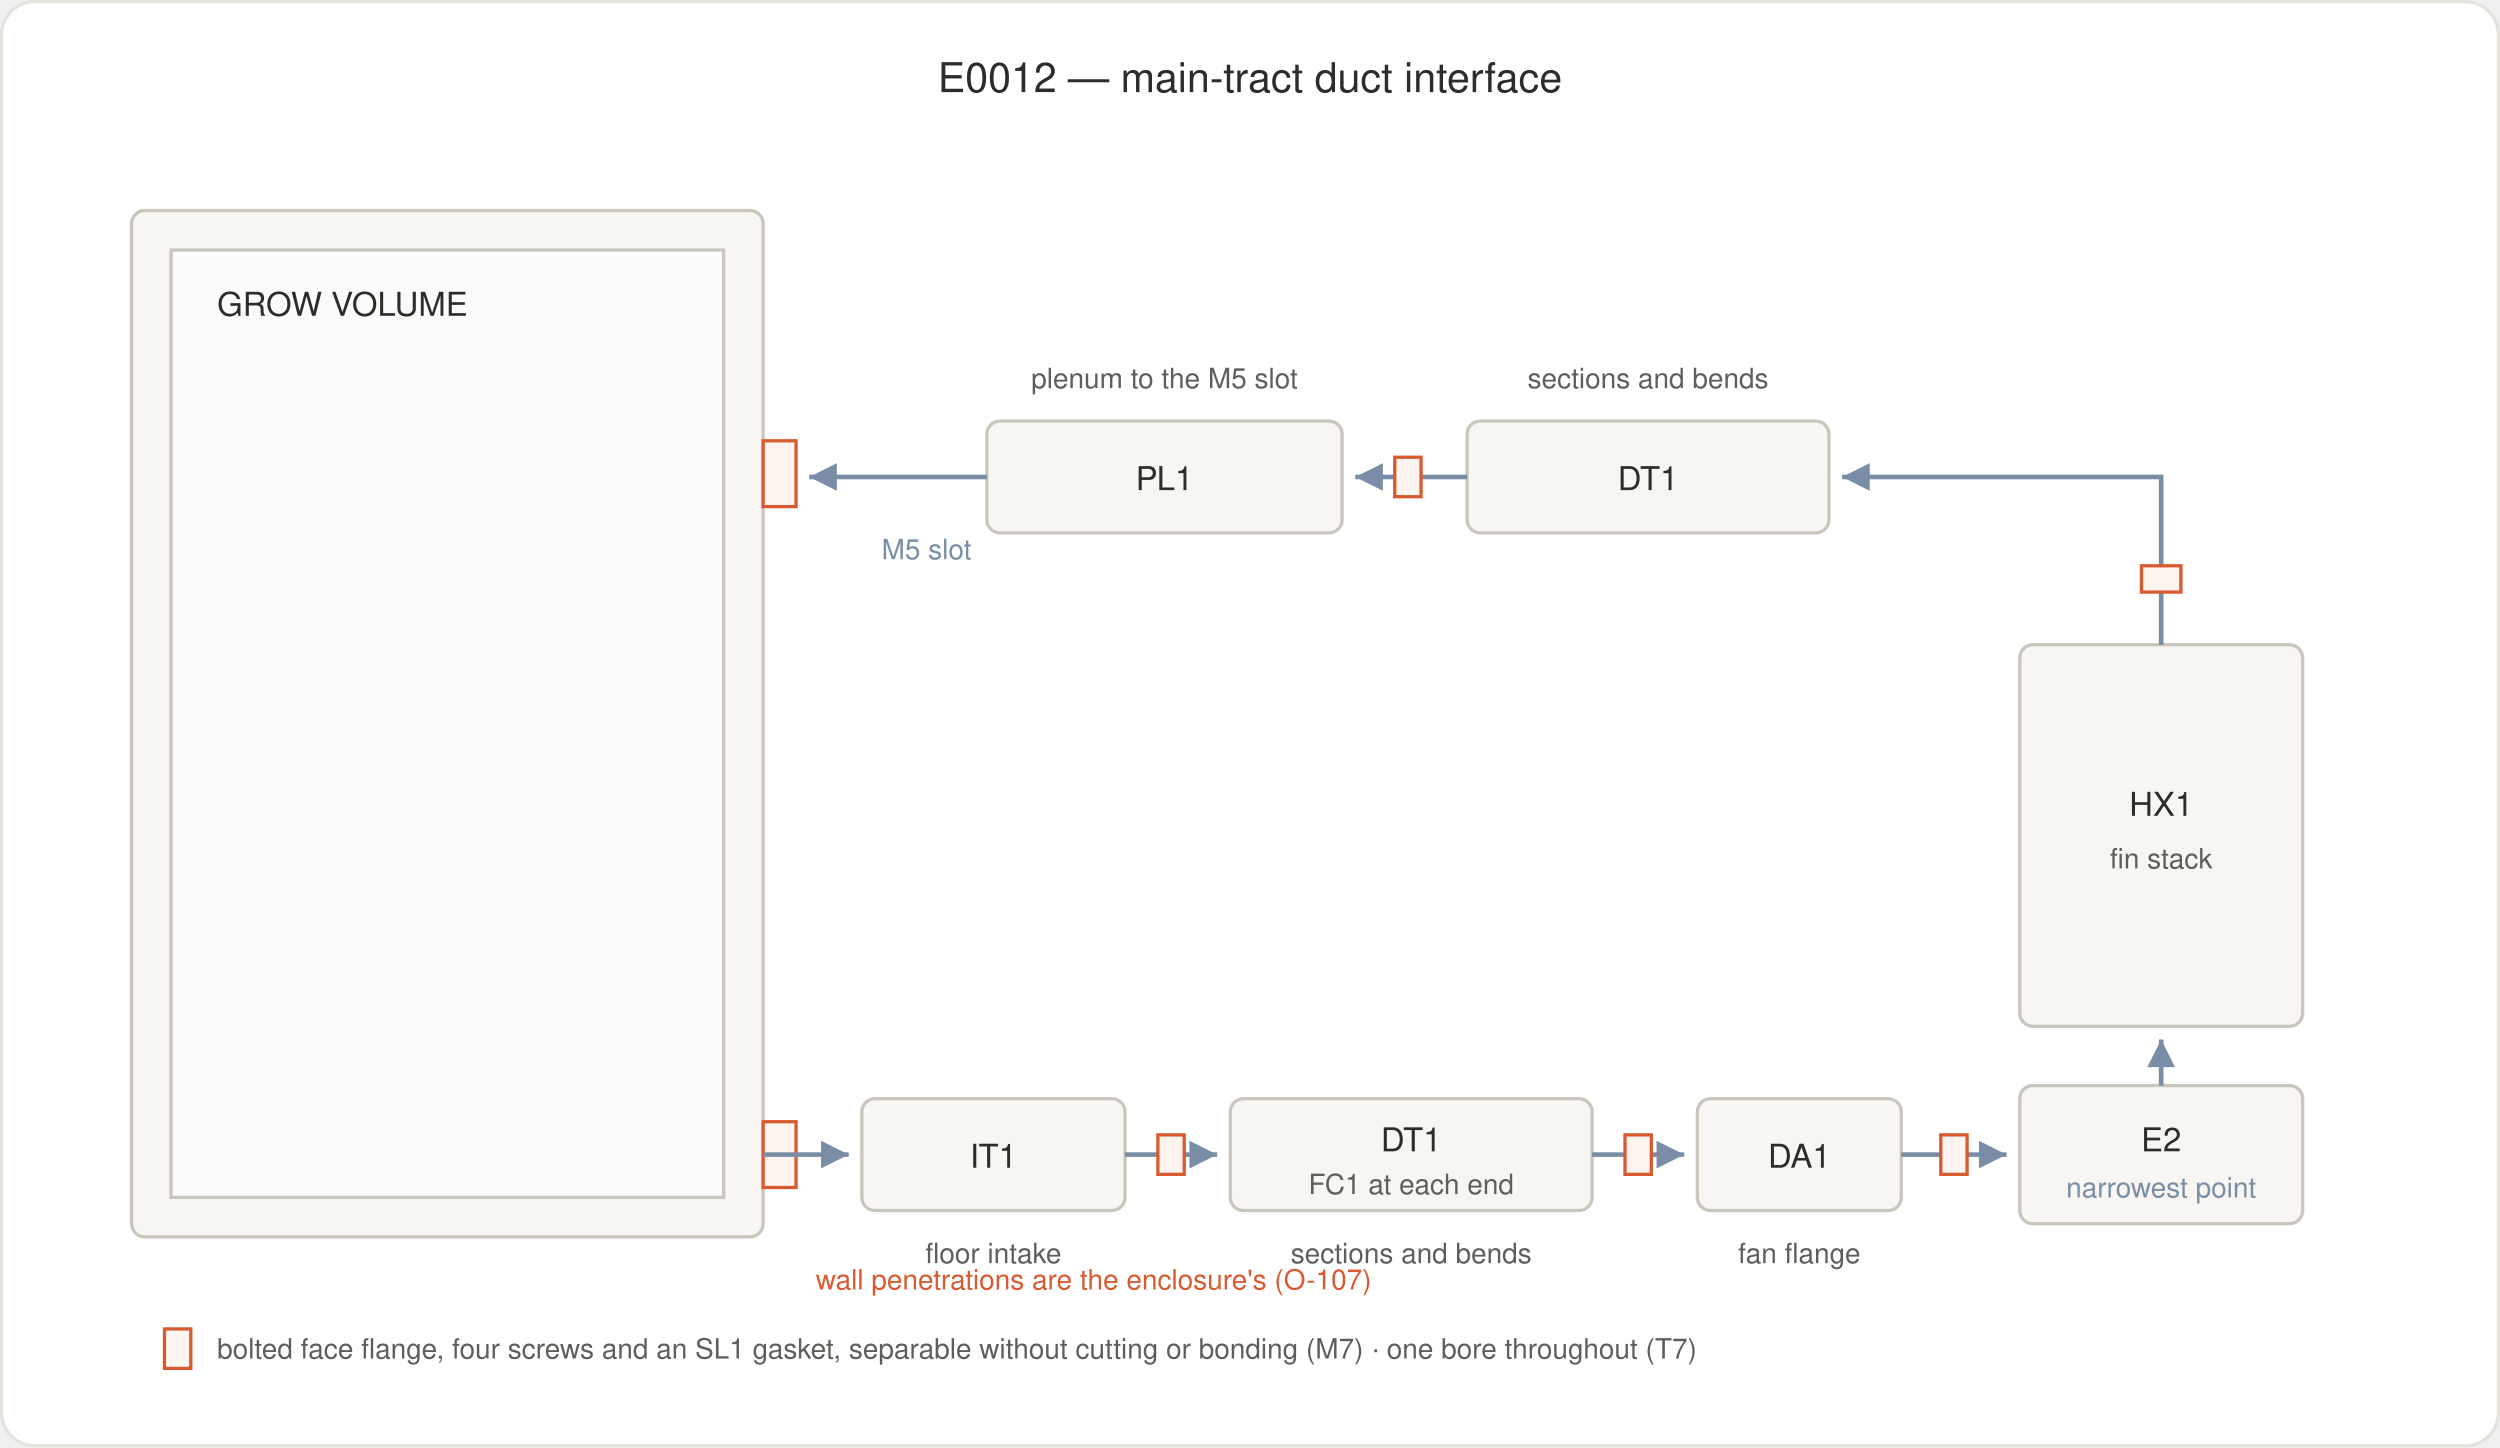
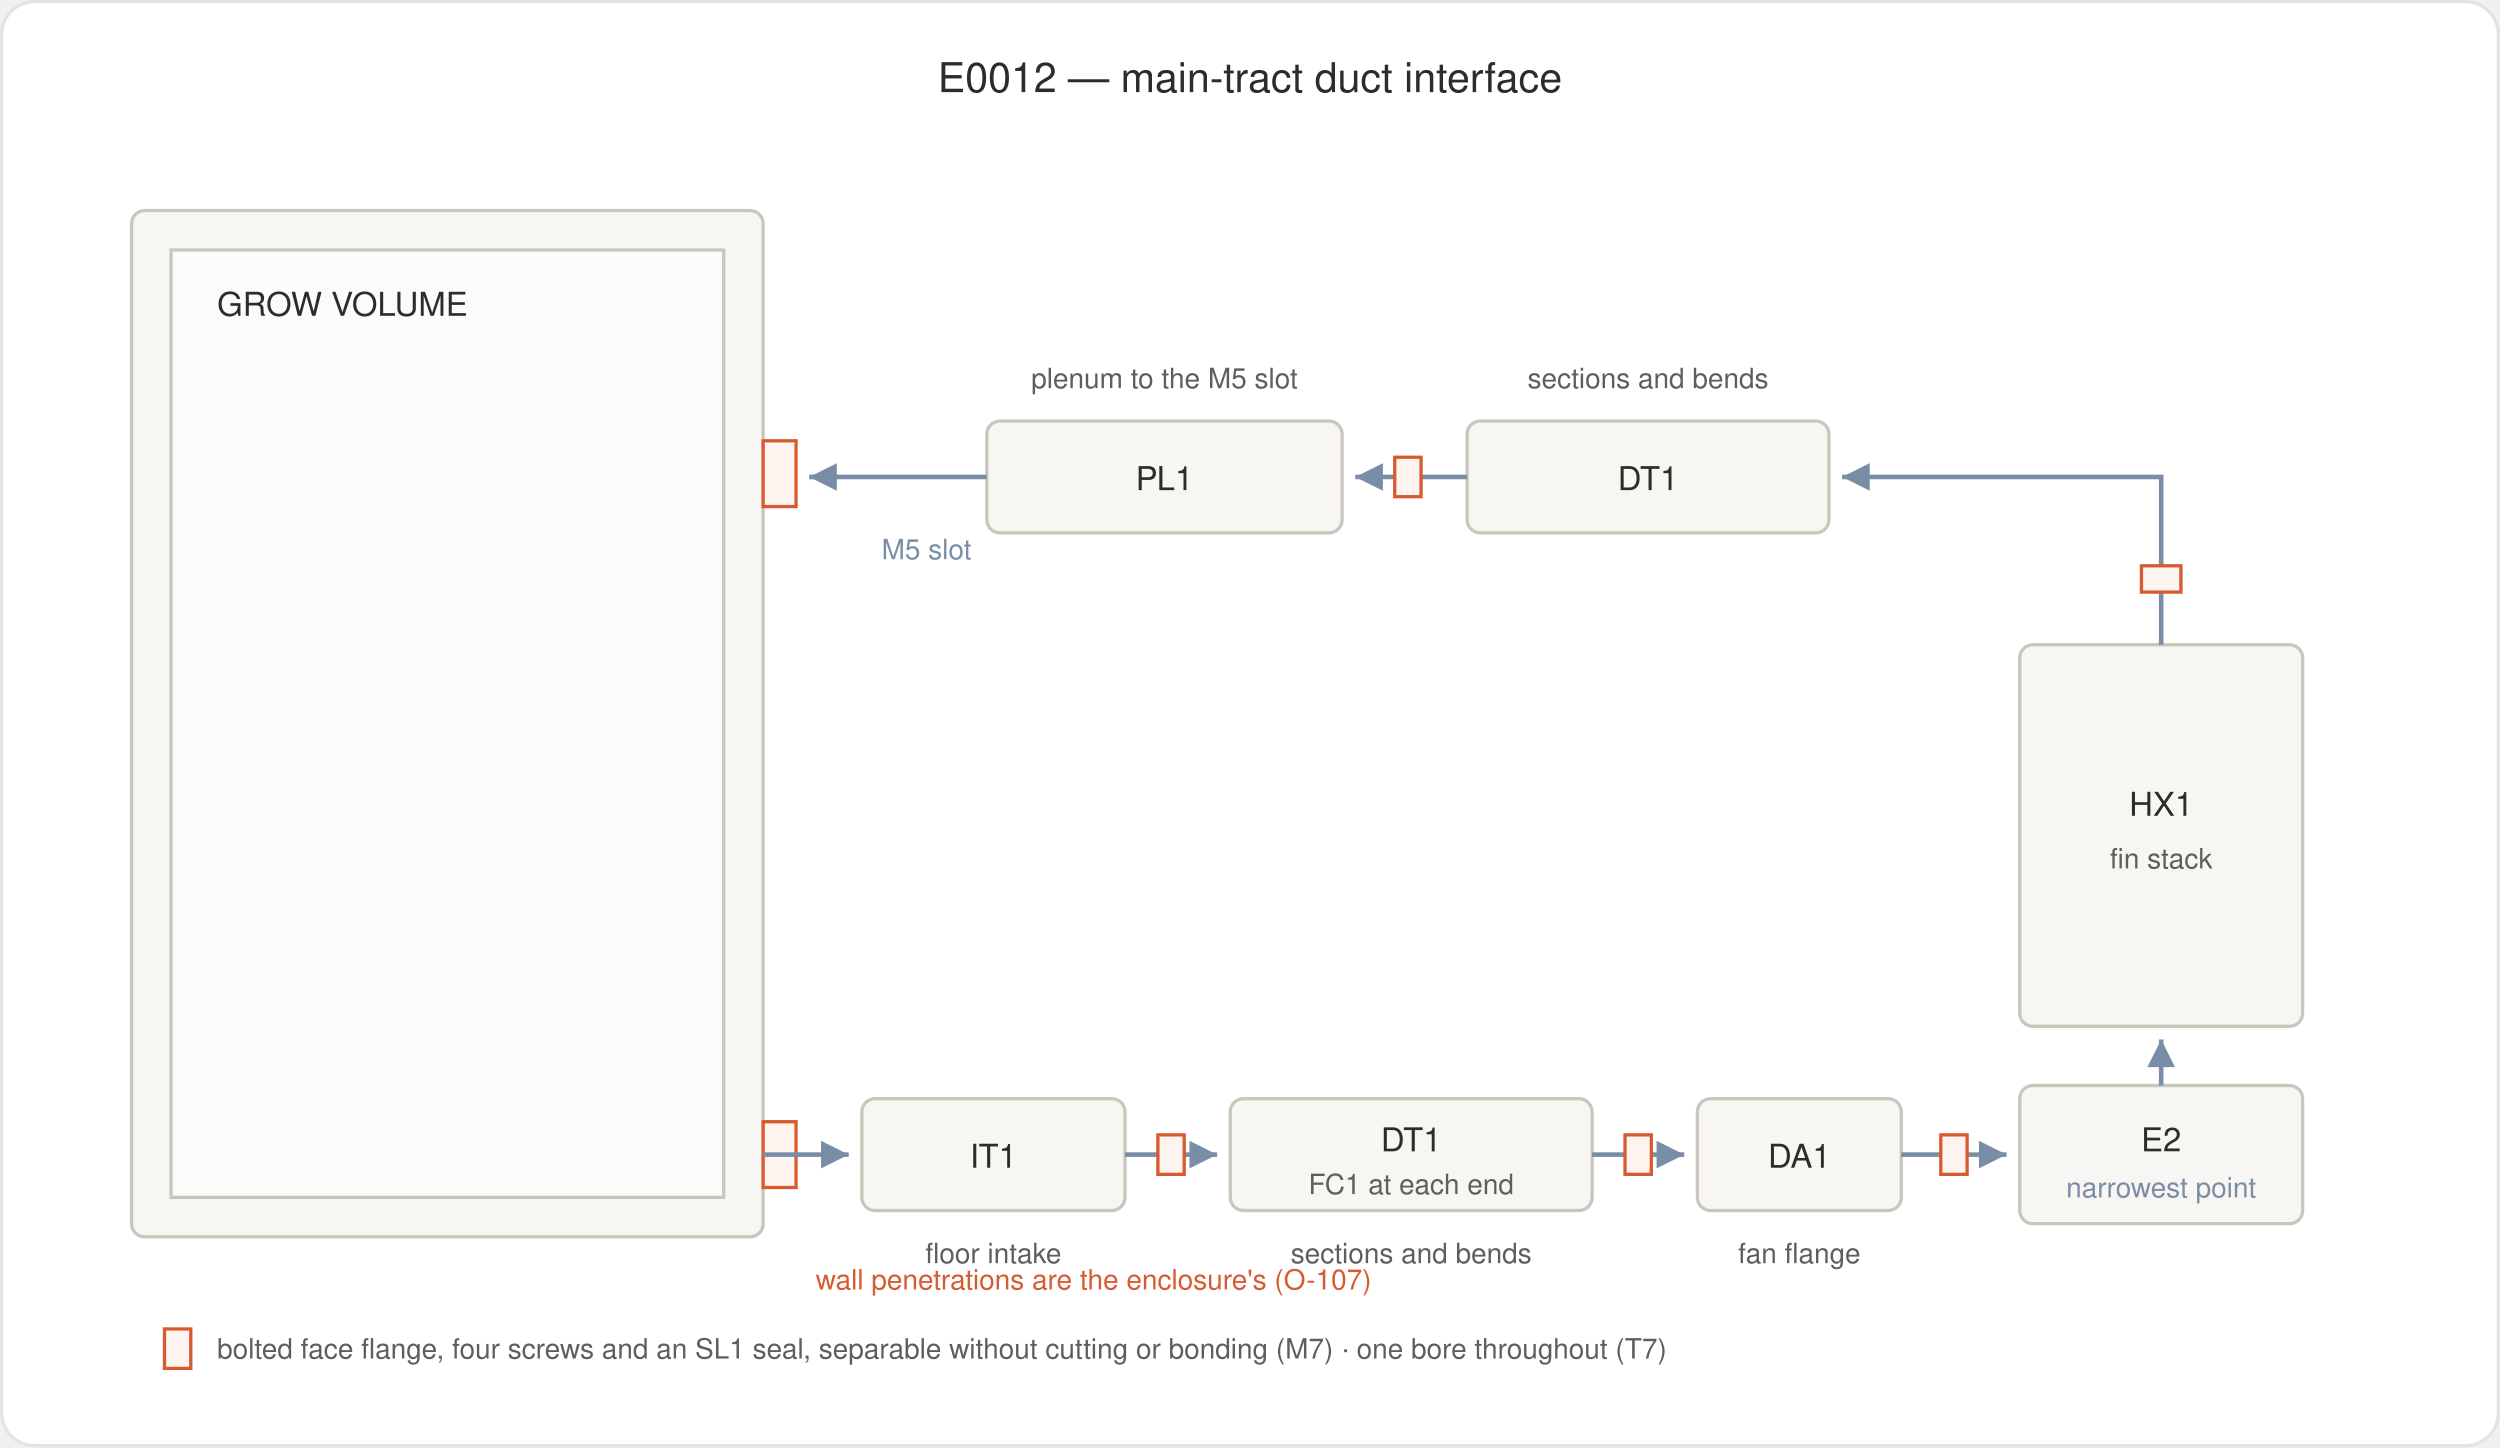
<svg xmlns="http://www.w3.org/2000/svg" width="760" height="440" viewBox="0 0 760 440" role="img" aria-label="E0012 main-tract duct as a chain of flanged parts between the grow volume and the exchanger">
  <defs>
    <marker id="ab" markerWidth="8" markerHeight="8" refX="6" refY="3" orient="auto">
      <path d="M0 0 L6 3 L0 6 Z" fill="#7A8DA6" />
    </marker>
  </defs>
  <rect x="0.5" y="0.5" width="759" height="439" rx="10" fill="#FFFFFF" stroke="#E5E3DC" />
  <text x="380" y="28" text-anchor="middle" font-family="Helvetica, Arial, sans-serif" font-size="12.5" fill="#2C2C2A">E0012 — main-tract duct interface</text>
  <rect x="40" y="64" width="192" height="312" rx="4" fill="#F7F6F2" stroke="#C9C6BC" />
  <rect x="52" y="76" width="168" height="288" fill="#FBFBF9" stroke="#C9C6BC" />
  <text x="66" y="96" font-family="Helvetica, Arial, sans-serif" font-size="10" fill="#2C2C2A">GROW VOLUME</text>
  <rect x="232" y="134" width="10" height="20" fill="#FDF4F0" stroke="#D85A30" />
  <rect x="232" y="341" width="10" height="20" fill="#FDF4F0" stroke="#D85A30" />
  <text x="248" y="392" font-family="Helvetica, Arial, sans-serif" font-size="8.5" fill="#D85A30">wall penetrations are the enclosure's (O-107)</text>
  <rect x="262" y="334" width="80" height="34" rx="4" fill="#F7F6F2" stroke="#C9C6BC" />
  <text x="302" y="355" text-anchor="middle" font-family="Helvetica, Arial, sans-serif" font-size="10" fill="#2C2C2A">IT1</text>
  <text x="302" y="384" text-anchor="middle" font-family="Helvetica, Arial, sans-serif" font-size="8.5" fill="#5F5E5A">floor intake</text>
  <rect x="374" y="334" width="110" height="34" rx="4" fill="#F7F6F2" stroke="#C9C6BC" />
  <text x="429" y="350" text-anchor="middle" font-family="Helvetica, Arial, sans-serif" font-size="10" fill="#2C2C2A">DT1</text>
  <text x="429" y="363" text-anchor="middle" font-family="Helvetica, Arial, sans-serif" font-size="8.5" fill="#5F5E5A">FC1 at each end</text>
  <text x="429" y="384" text-anchor="middle" font-family="Helvetica, Arial, sans-serif" font-size="8.5" fill="#5F5E5A">sections and bends</text>
  <rect x="516" y="334" width="62" height="34" rx="4" fill="#F7F6F2" stroke="#C9C6BC" />
  <text x="547" y="355" text-anchor="middle" font-family="Helvetica, Arial, sans-serif" font-size="10" fill="#2C2C2A">DA1</text>
  <text x="547" y="384" text-anchor="middle" font-family="Helvetica, Arial, sans-serif" font-size="8.5" fill="#5F5E5A">fan flange</text>
  <rect x="614" y="330" width="86" height="42" rx="4" fill="#F7F6F2" stroke="#C9C6BC" />
  <text x="657" y="350" text-anchor="middle" font-family="Helvetica, Arial, sans-serif" font-size="10" fill="#2C2C2A">E2</text>
  <text x="657" y="364" text-anchor="middle" font-family="Helvetica, Arial, sans-serif" font-size="8.5" fill="#7A8DA6">narrowest point</text>
  <rect x="614" y="196" width="86" height="116" rx="4" fill="#F7F6F2" stroke="#C9C6BC" />
  <text x="657" y="248" text-anchor="middle" font-family="Helvetica, Arial, sans-serif" font-size="10" fill="#2C2C2A">HX1</text>
  <text x="657" y="264" text-anchor="middle" font-family="Helvetica, Arial, sans-serif" font-size="8.5" fill="#5F5E5A">fin stack</text>
  <rect x="446" y="128" width="110" height="34" rx="4" fill="#F7F6F2" stroke="#C9C6BC" />
  <text x="501" y="149" text-anchor="middle" font-family="Helvetica, Arial, sans-serif" font-size="10" fill="#2C2C2A">DT1</text>
  <text x="501" y="118" text-anchor="middle" font-family="Helvetica, Arial, sans-serif" font-size="8.5" fill="#5F5E5A">sections and bends</text>
  <rect x="300" y="128" width="108" height="34" rx="4" fill="#F7F6F2" stroke="#C9C6BC" />
  <text x="354" y="149" text-anchor="middle" font-family="Helvetica, Arial, sans-serif" font-size="10" fill="#2C2C2A">PL1</text>
  <text x="354" y="118" text-anchor="middle" font-family="Helvetica, Arial, sans-serif" font-size="8.5" fill="#5F5E5A">plenum to the M5 slot</text>
  <path d="M232 351 L258 351" fill="none" stroke="#7A8DA6" stroke-width="1.4" marker-end="url(#ab)" />
  <path d="M342 351 L370 351" fill="none" stroke="#7A8DA6" stroke-width="1.4" marker-end="url(#ab)" />
  <path d="M484 351 L512 351" fill="none" stroke="#7A8DA6" stroke-width="1.4" marker-end="url(#ab)" />
  <path d="M578 351 L610 351" fill="none" stroke="#7A8DA6" stroke-width="1.4" marker-end="url(#ab)" />
  <path d="M657 330 L657 316" fill="none" stroke="#7A8DA6" stroke-width="1.4" marker-end="url(#ab)" />
  <path d="M657 196 L657 145 L560 145" fill="none" stroke="#7A8DA6" stroke-width="1.4" marker-end="url(#ab)" />
  <path d="M446 145 L412 145" fill="none" stroke="#7A8DA6" stroke-width="1.4" marker-end="url(#ab)" />
  <path d="M300 145 L246 145" fill="none" stroke="#7A8DA6" stroke-width="1.4" marker-end="url(#ab)" />
  <text x="268" y="170" font-family="Helvetica, Arial, sans-serif" font-size="8.5" fill="#7A8DA6">M5 slot</text>
  <rect x="352" y="345" width="8" height="12" fill="#FDF4F0" stroke="#D85A30" />
  <rect x="494" y="345" width="8" height="12" fill="#FDF4F0" stroke="#D85A30" />
  <rect x="590" y="345" width="8" height="12" fill="#FDF4F0" stroke="#D85A30" />
  <rect x="651" y="172" width="12" height="8" fill="#FDF4F0" stroke="#D85A30" />
  <rect x="424" y="139" width="8" height="12" fill="#FDF4F0" stroke="#D85A30" />
  <rect x="50" y="404" width="8" height="12" fill="#FDF4F0" stroke="#D85A30" />
-   <text x="66" y="413" font-family="Helvetica, Arial, sans-serif" font-size="8.5" fill="#5F5E5A">bolted face flange, four screws and an SL1 gasket, separable without cutting or bonding (M7) · one bore throughout (T7)</text>
+   <text x="66" y="413" font-family="Helvetica, Arial, sans-serif" font-size="8.5" fill="#5F5E5A">bolted face flange, four screws and an SL1 seal, separable without cutting or bonding (M7) · one bore throughout (T7)</text>
</svg>
